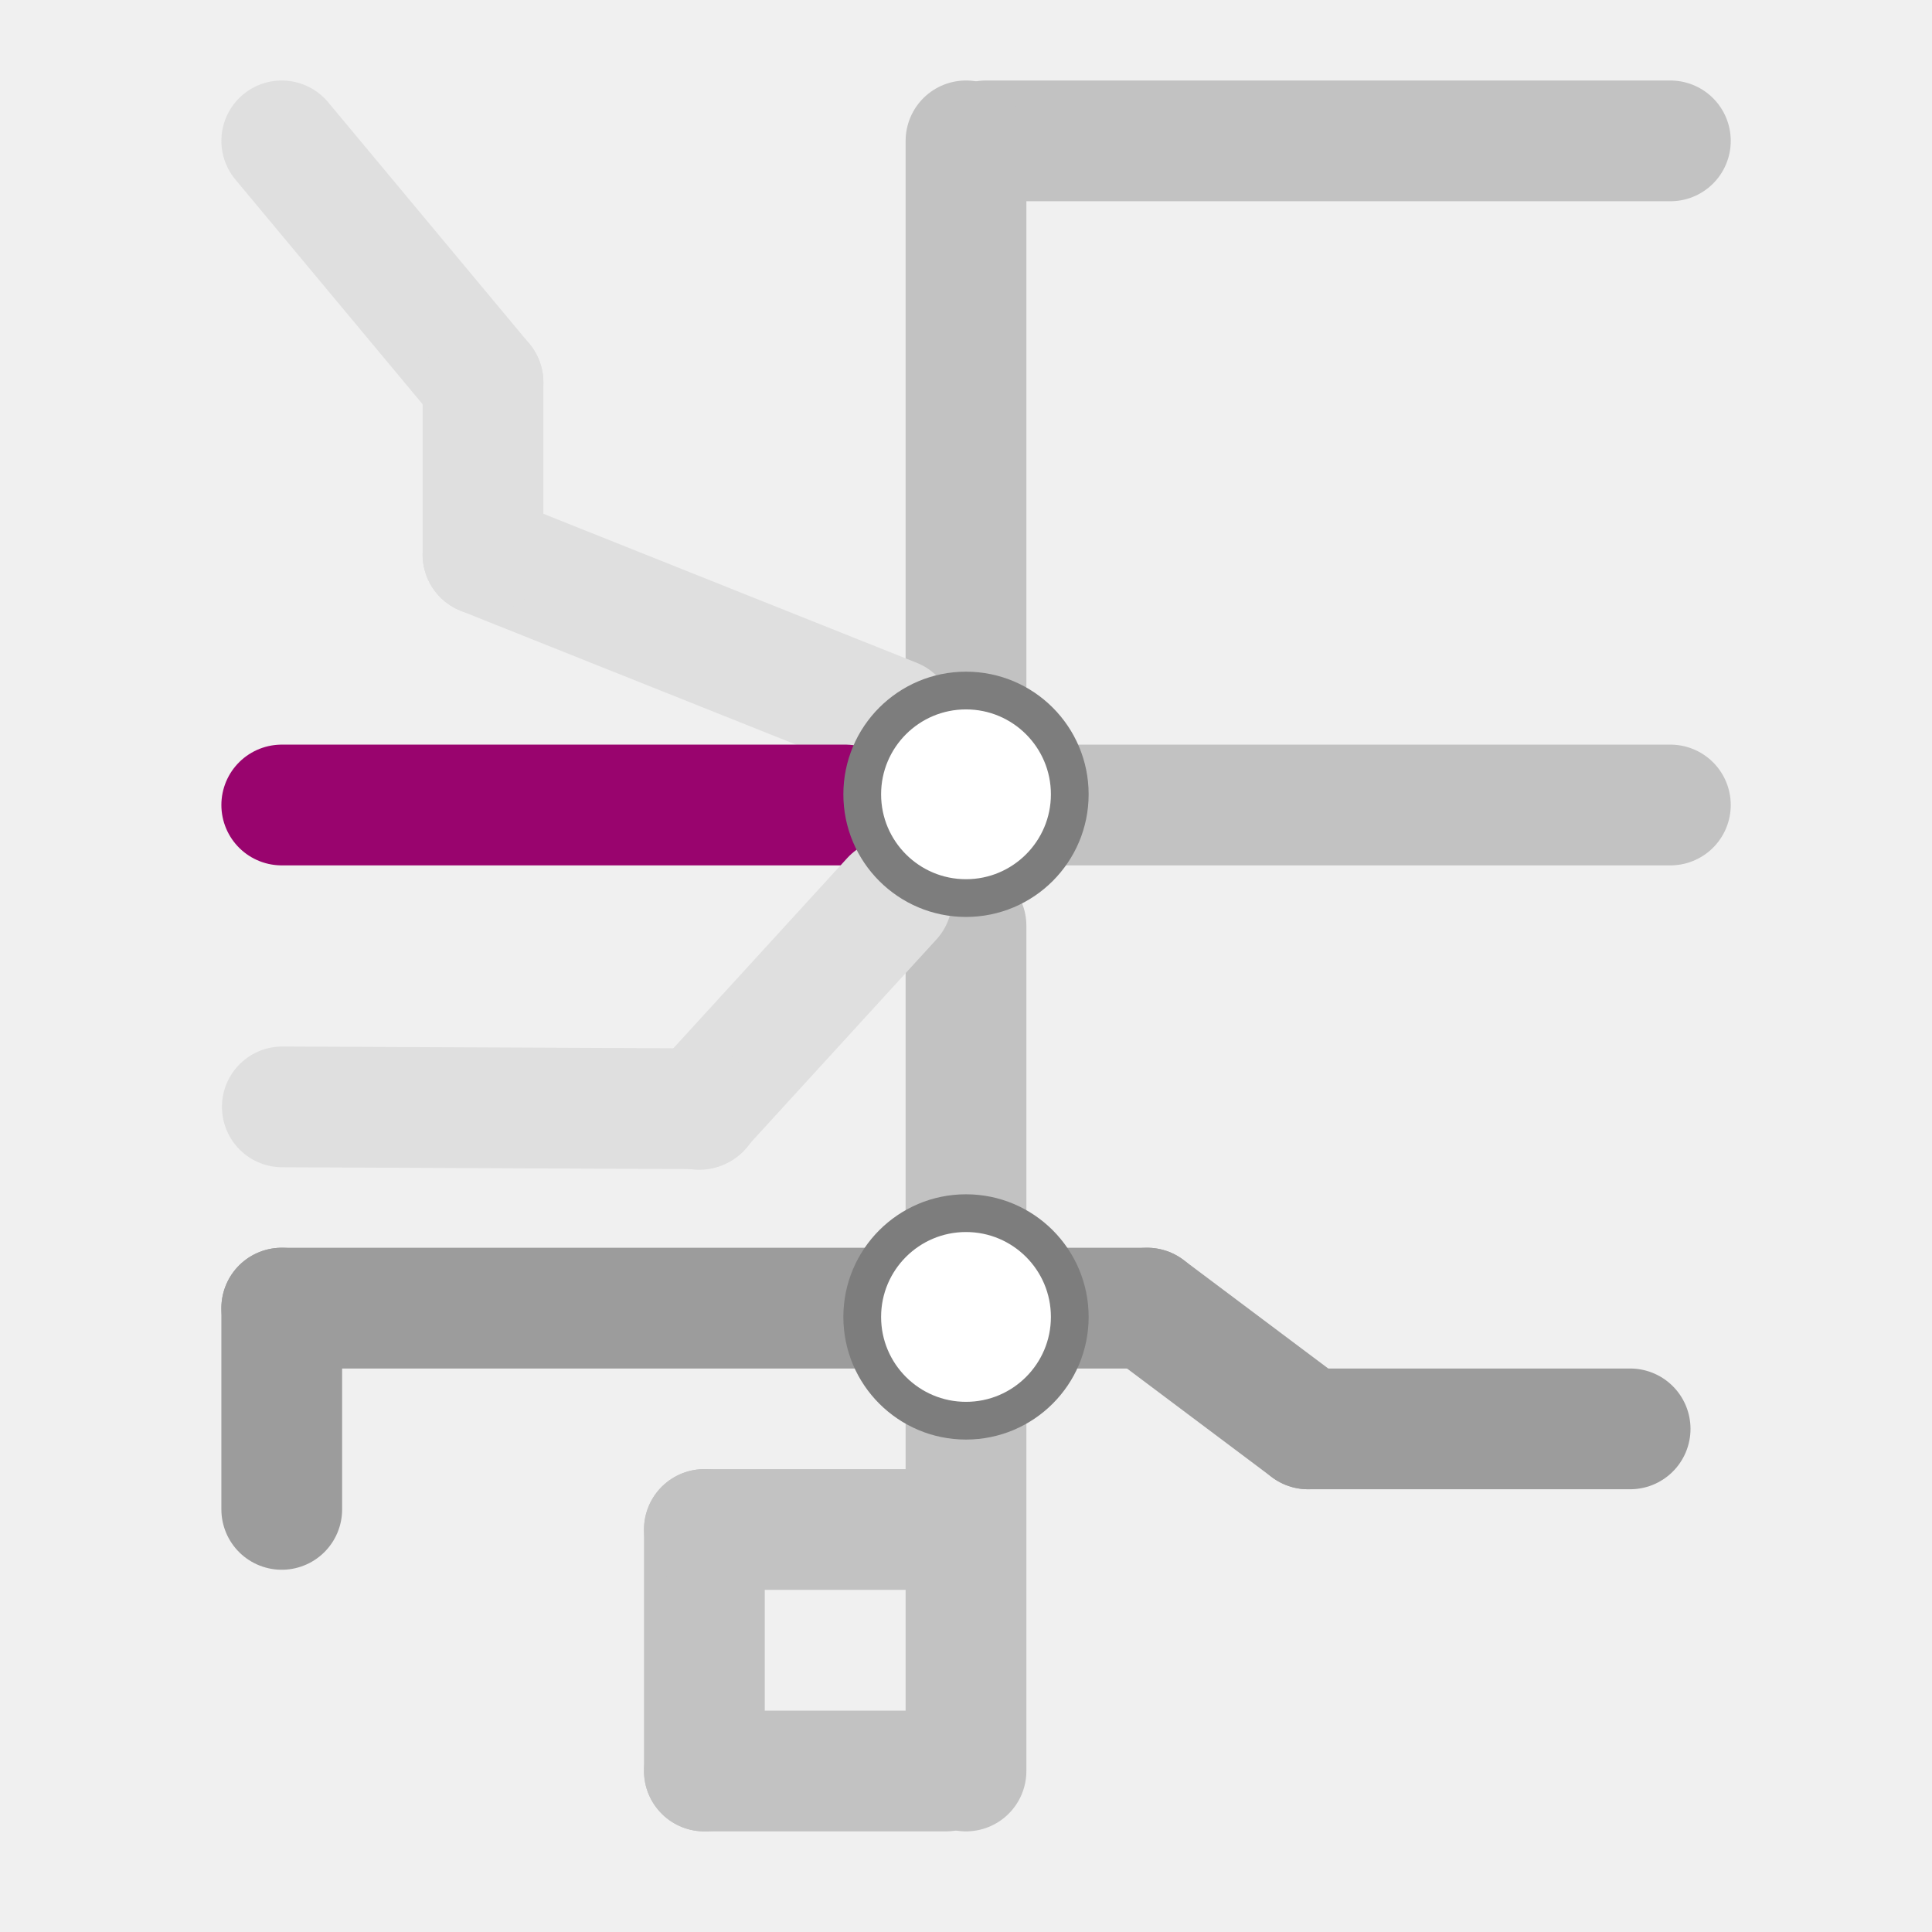
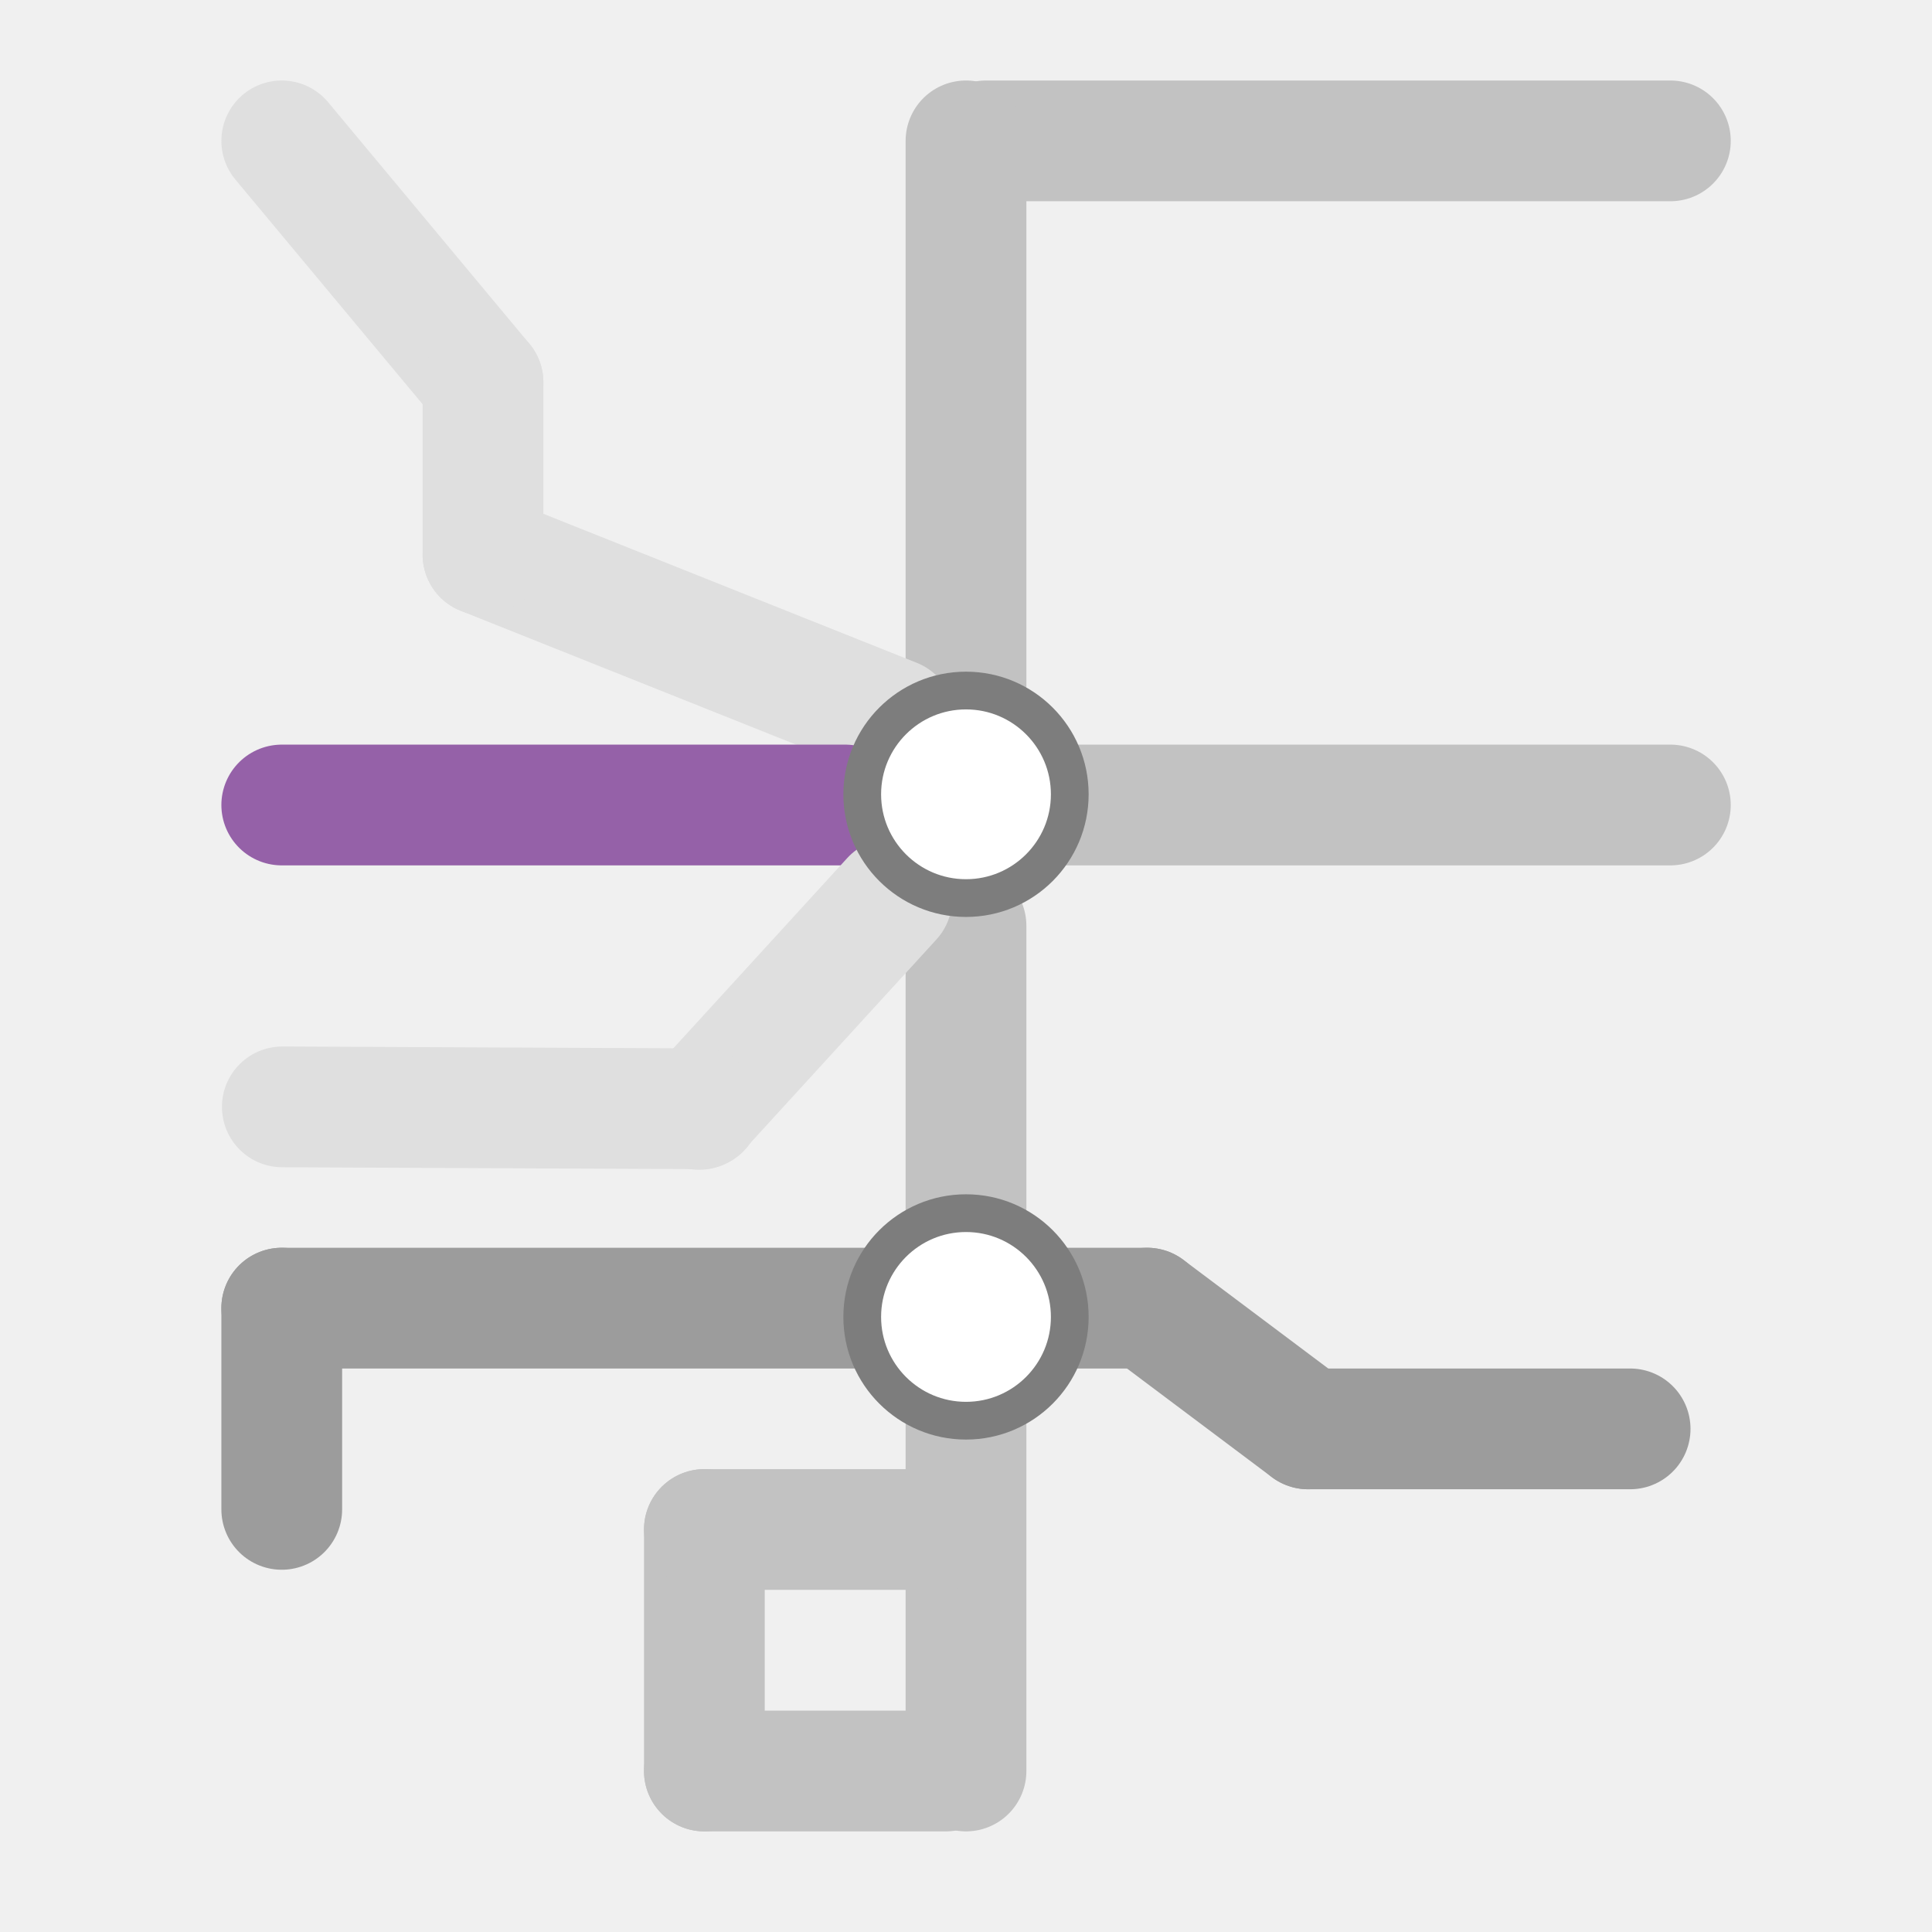
<svg xmlns="http://www.w3.org/2000/svg" width="1024px" height="1024px" viewBox="0 0 1024 1024" version="1.1">
-   <g id="Icon-1024-2" stroke="none" stroke-width="1" fill="none" fill-rule="evenodd">
+   <g id="logo_805" stroke="none" stroke-width="1" fill="none" fill-rule="evenodd">
    <g id="Gold-Line" transform="translate(501.3333, 64)" fill="#0D0D0D" stroke="#C2C2C2" stroke-linecap="round" stroke-width="64">
      <path d="M21.333,10.667 L384,10.667" id="Line" />
      <path d="M21.333,362.667 L384,362.667" id="Line-Copy" />
      <path d="M10.667,10.667 L10.667,352" id="Line" />
    </g>
    <g id="Red-Line" transform="translate(149.3333, 74.66667)" stroke="#DFDFDF" stroke-linecap="round" stroke-width="64">
      <path d="M0,0 L106.667,128" id="Line-2" />
      <path d="M106.667,219.333 L324.667,306.333" id="Line-3" />
      <path d="M106.667,128 L106.667,219.333" id="Line-3-Copy" />
    </g>
-     <path d="M149.333,426.667 L448,426.667" id="Purple-Line" stroke="#99046E" stroke-width="64" stroke-linecap="round" />
+     <path d="M149.333,426.667 L448,426.667" id="Purple-Line" stroke="#9561A8" stroke-width="64" stroke-linecap="round" />
    <g id="Blue-Line" transform="translate(362.6667, 490.6667)" stroke="#C2C2C2" stroke-linecap="round" stroke-width="64">
      <path d="M149.333,0 L149.333,448" id="Line-5" />
      <path d="M10.667,320 L10.667,448" id="Line-5-Copy" />
      <path d="M138.667,320 L10.667,320" id="Line-5-Copy-2" />
      <path d="M138.667,448 L10.667,448" id="Line-5-Copy-3" />
    </g>
    <g id="Expo-Line" transform="translate(148.6667, 475.6667)" stroke="#DFDFDF" stroke-linecap="round" stroke-width="64">
      <path d="M324.015,0.707 L221.969,112.333" id="Line-6" />
      <path d="M222.695,112 L0.971,111" id="Line-6-Copy" />
    </g>
    <g id="Green-Line" transform="translate(128, 682.6667)" stroke="#9C9C9C" stroke-linecap="round" stroke-width="64">
      <path d="M21.333,117.333 L21.333,10.667" id="Line-7" />
      <path d="M21.333,10.667 L480,10.667" id="Line-7-Copy" />
      <path d="M480,10.667 L565.333,74.667" id="Line-7-Copy-2" />
      <path d="M565.333,74.667 L736,74.667" id="Line-7-Copy-3" />
    </g>
    <circle id="Union-Station" stroke="#7D7D7D" stroke-width="20" fill="#FFFFFF" cx="512" cy="421" r="55" />
    <circle id="Willowbrook/Rosa-Parks-Station" stroke="#7D7D7D" stroke-width="20" fill="#FFFFFF" cx="512" cy="698" r="55" />
  </g>
</svg>
